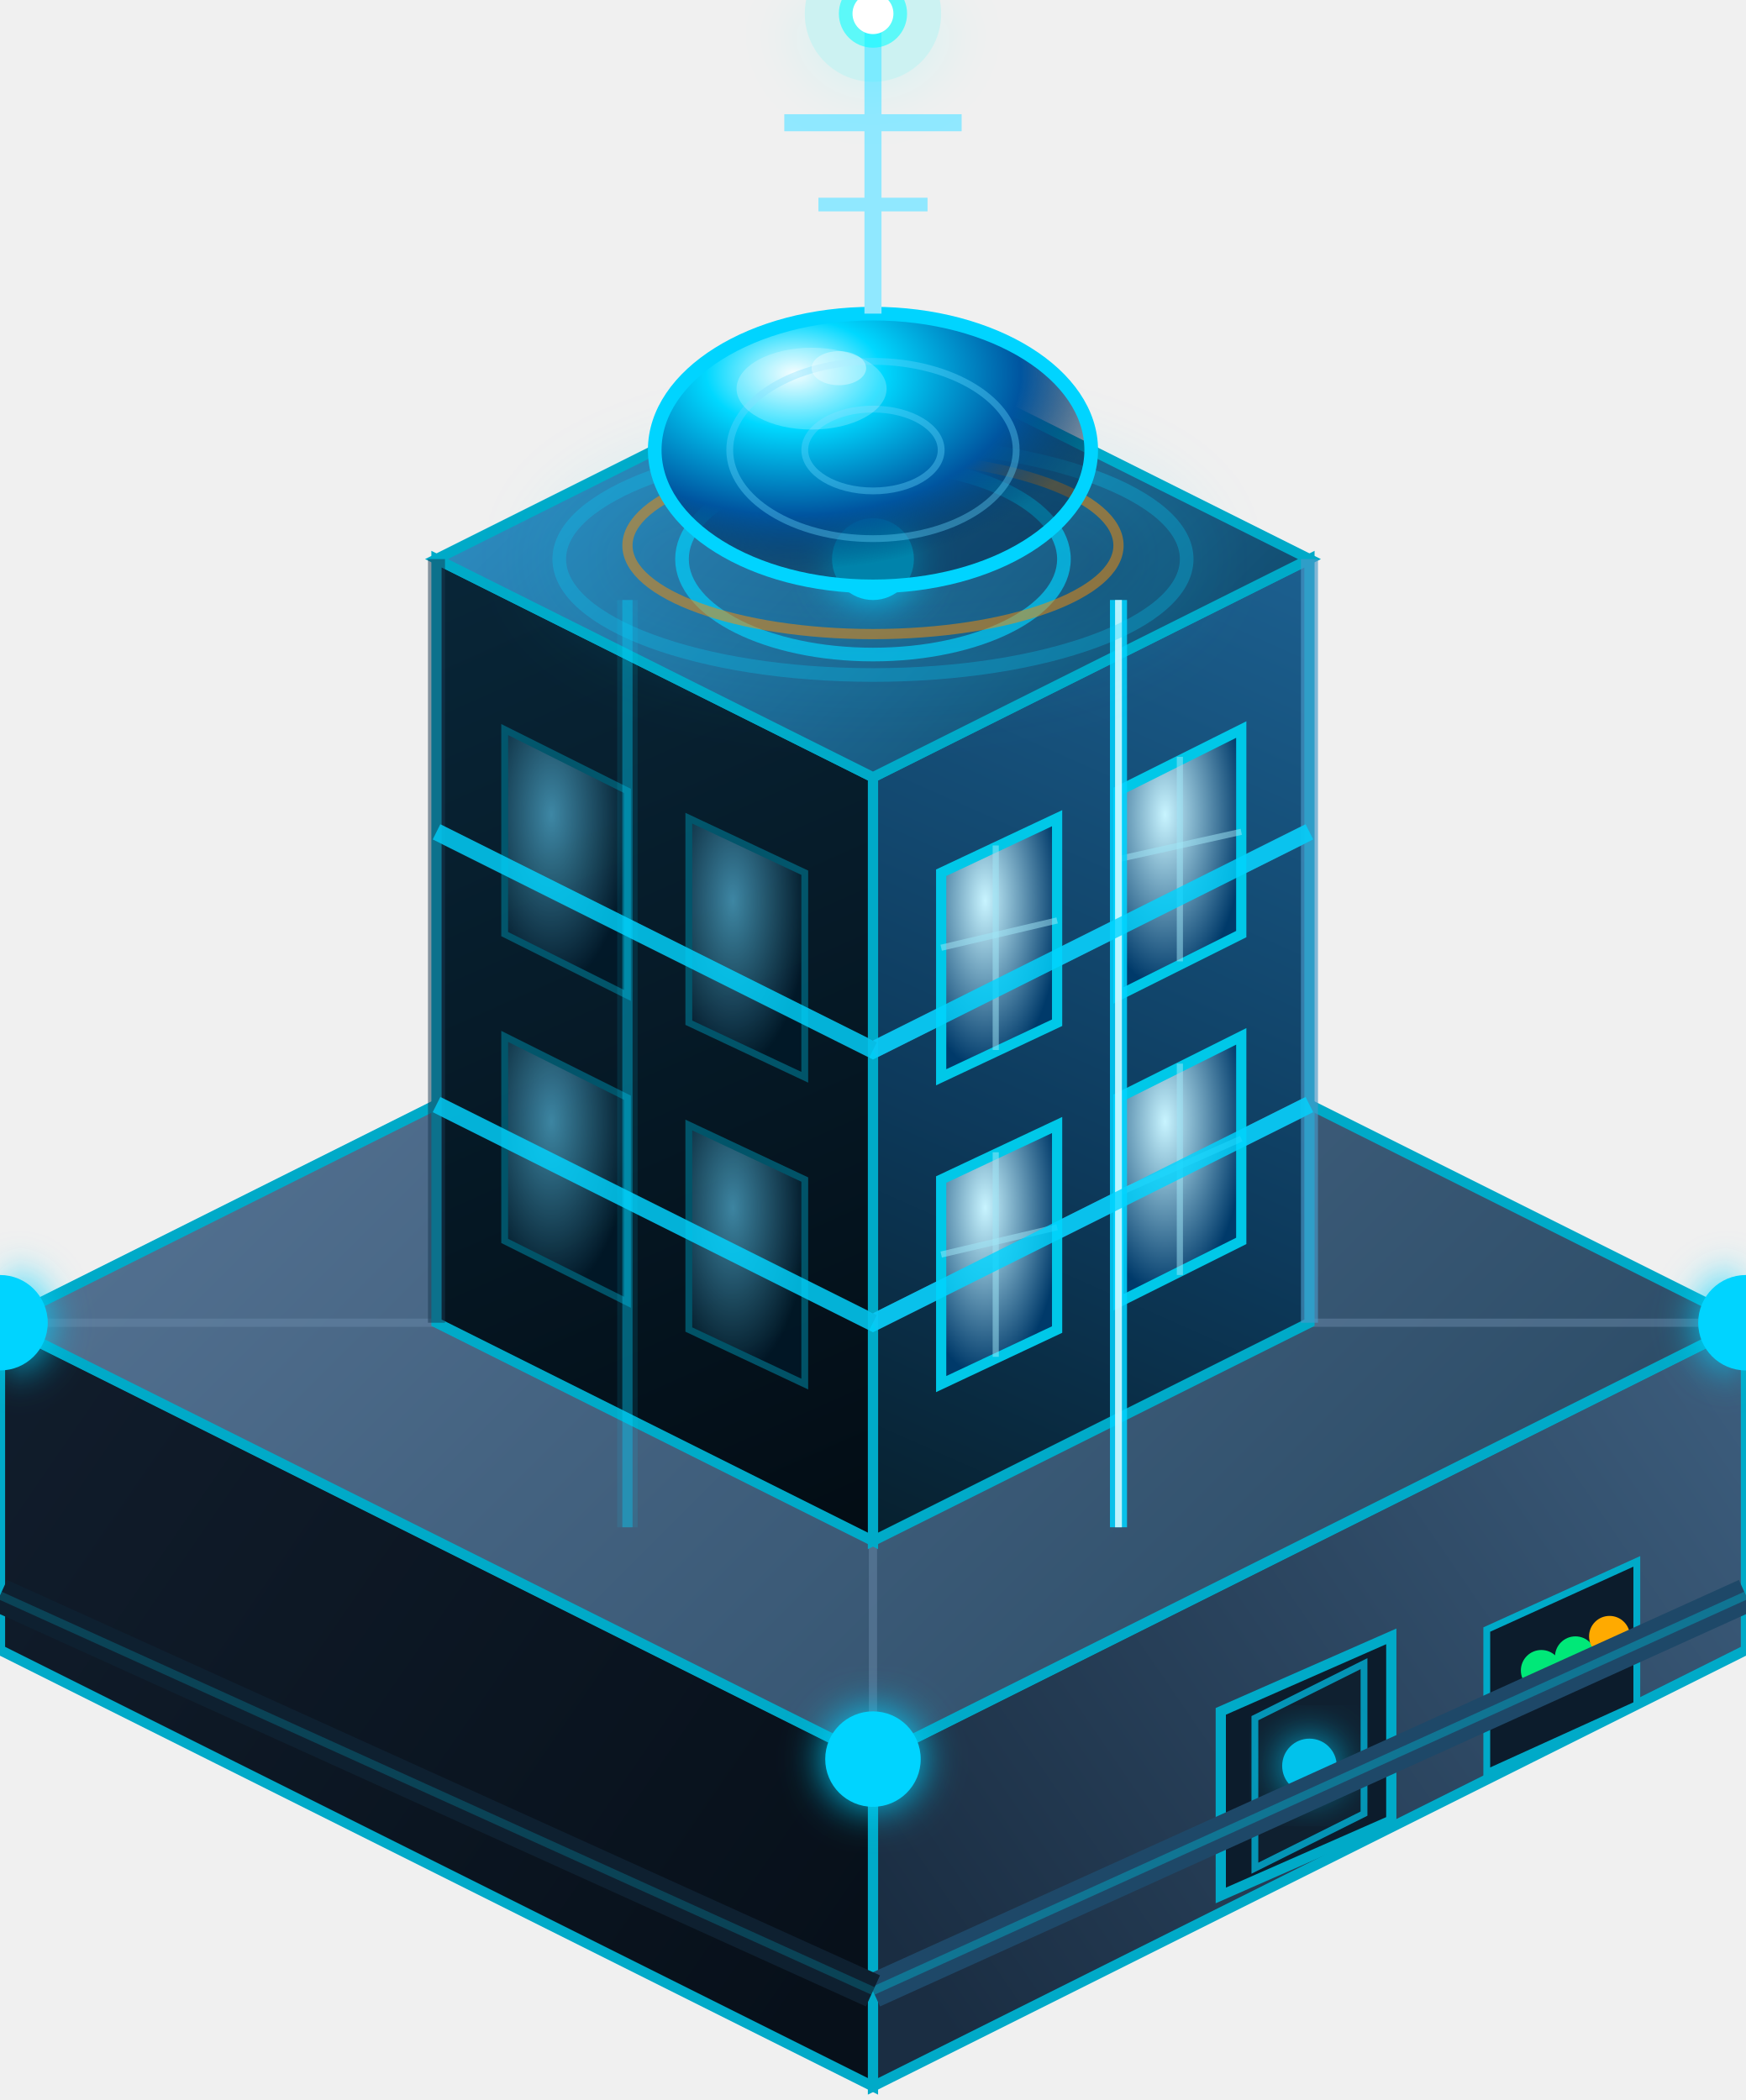
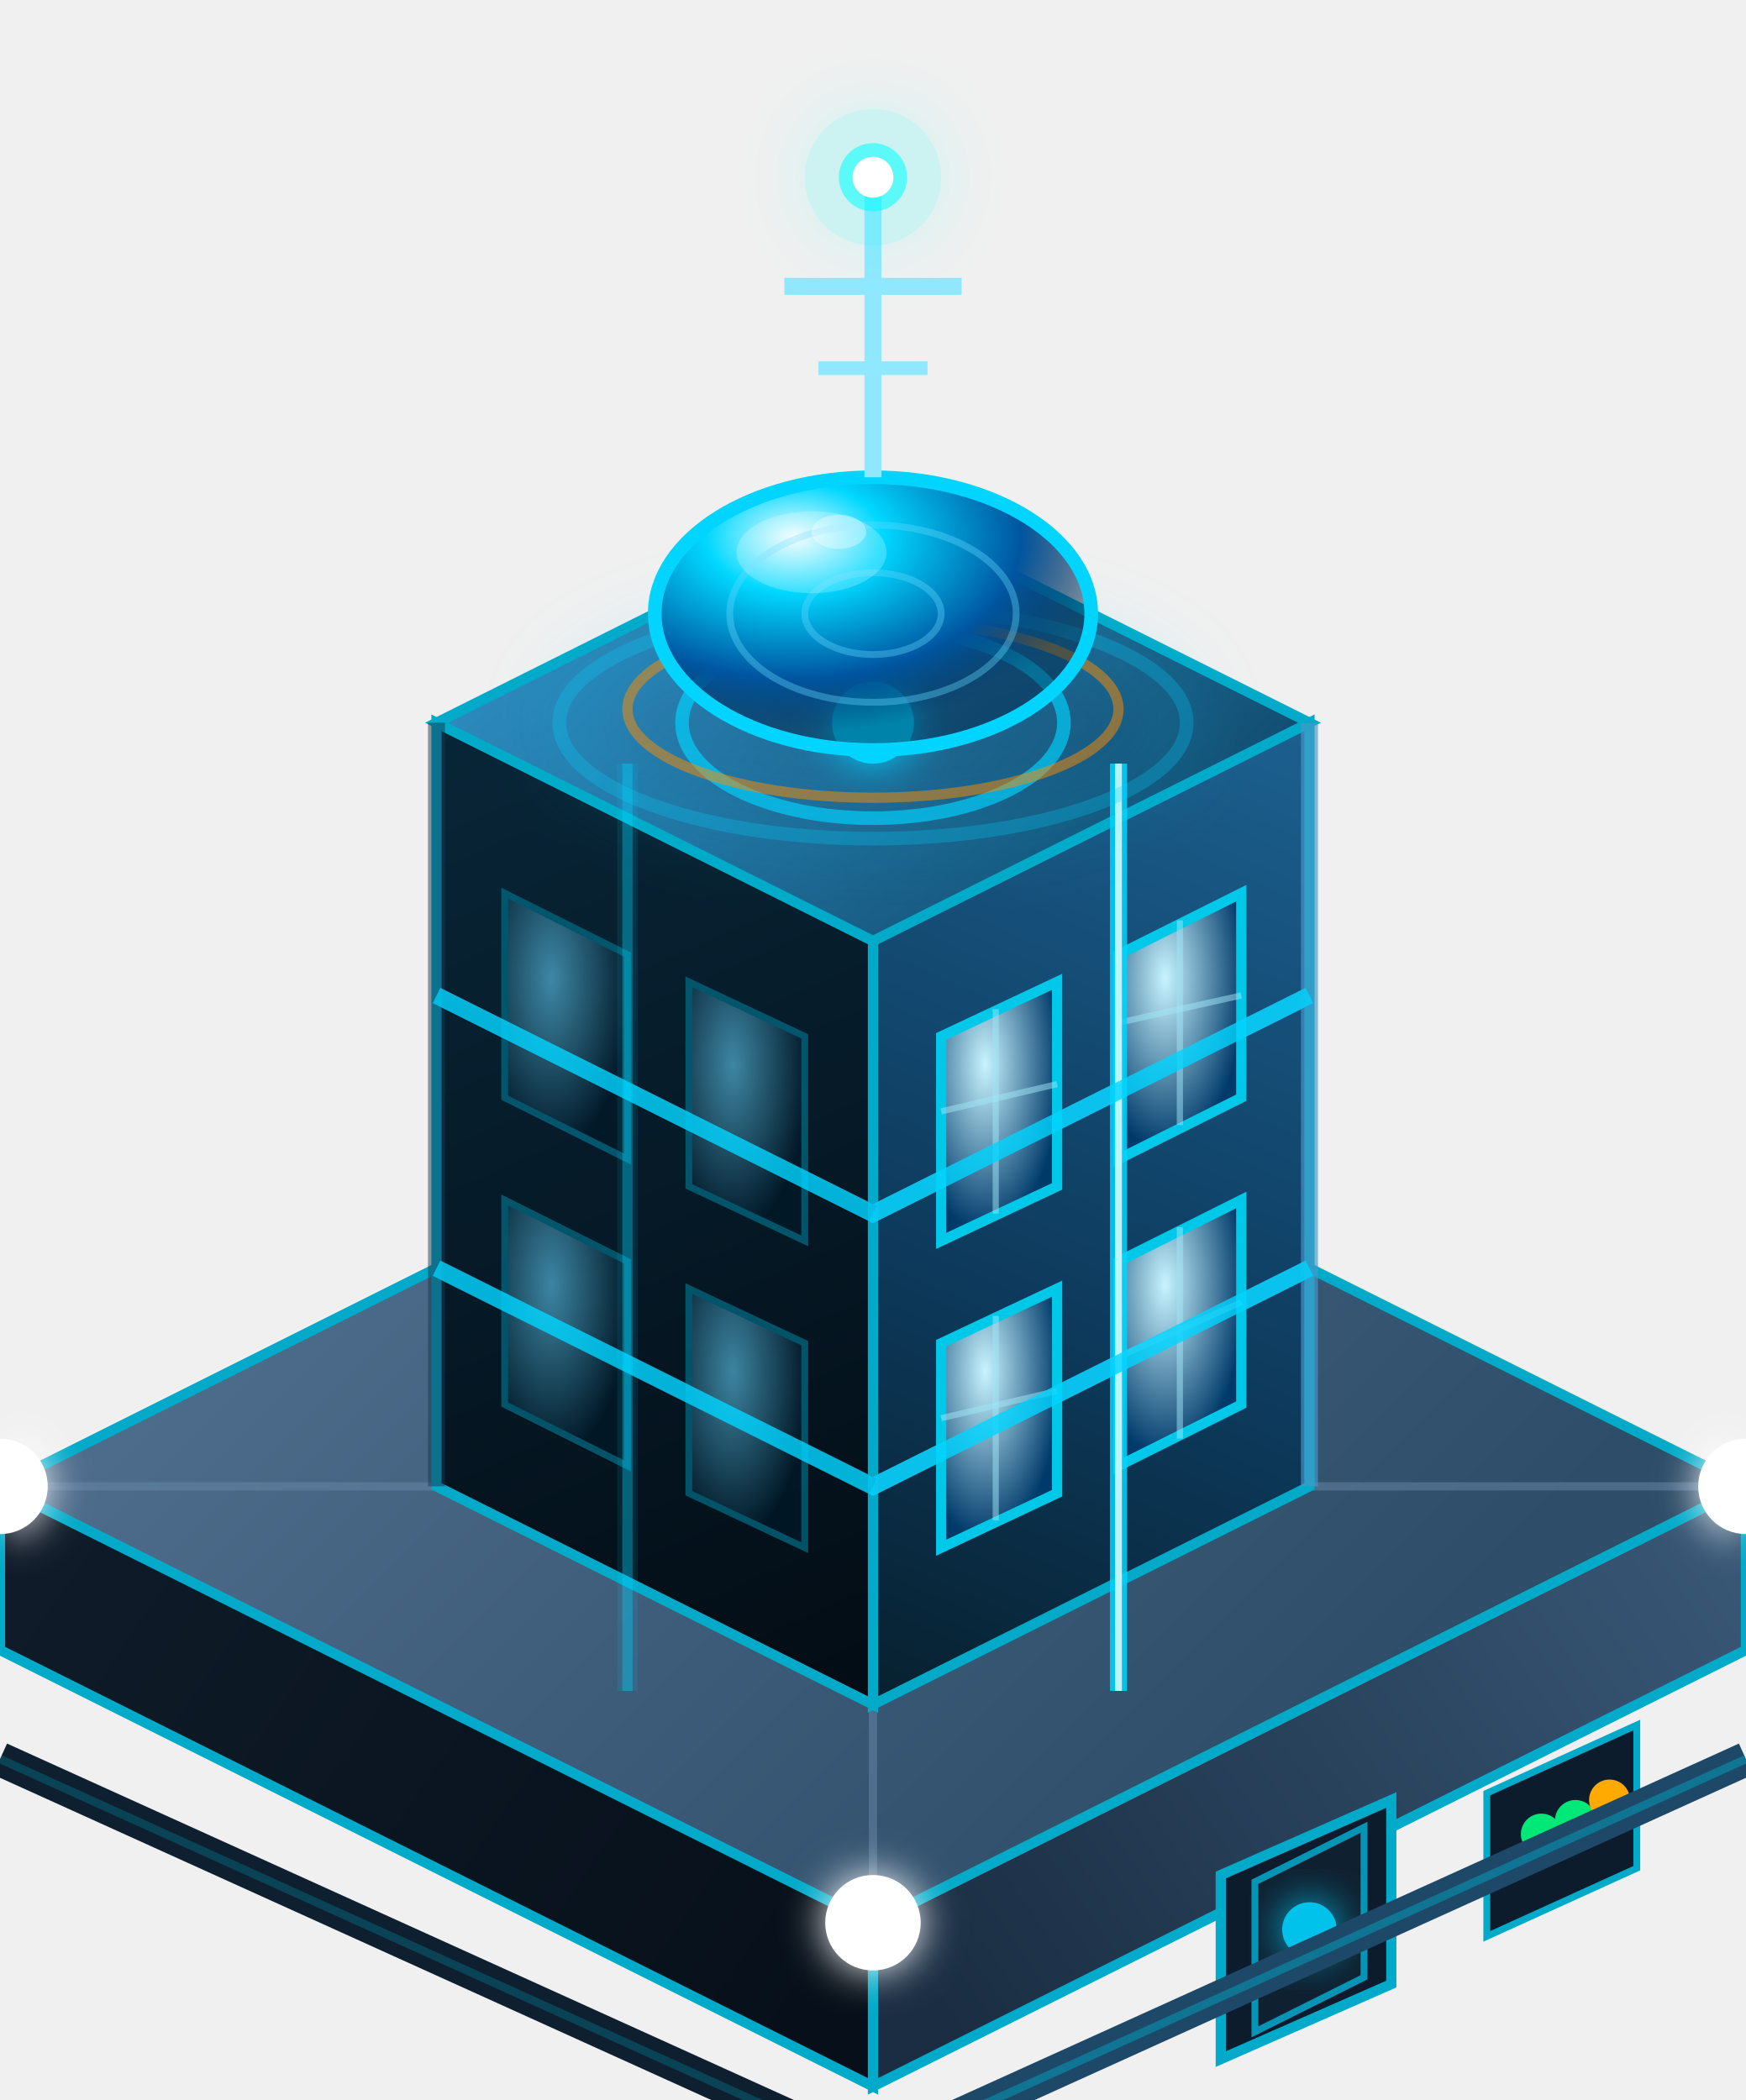
<svg xmlns="http://www.w3.org/2000/svg" viewBox="-128 -178 256 308" width="256" height="308">
  <defs>
    <linearGradient id="fR" gradientUnits="userSpaceOnUse" x1="128" y1="16" x2="0" y2="104">
      <stop offset="0%" stop-color="#3d5e7e" />
      <stop offset="100%" stop-color="#1a2d42" />
    </linearGradient>
    <linearGradient id="fL" gradientUnits="userSpaceOnUse" x1="-128" y1="16" x2="0" y2="104">
      <stop offset="0%" stop-color="#111d2c" />
      <stop offset="100%" stop-color="#07101a" />
    </linearGradient>
    <linearGradient id="fT" gradientUnits="userSpaceOnUse" x1="-64" y1="-48" x2="64" y2="80">
      <stop offset="0%" stop-color="#527090" />
      <stop offset="100%" stop-color="#2d4d68" />
    </linearGradient>
    <linearGradient id="tR" gradientUnits="userSpaceOnUse" x1="64" y1="-96" x2="0" y2="48">
      <stop offset="0%" stop-color="#1c6090" />
      <stop offset="60%" stop-color="#0d3a5c" />
      <stop offset="100%" stop-color="#07202e" />
    </linearGradient>
    <linearGradient id="tL" gradientUnits="userSpaceOnUse" x1="-64" y1="-96" x2="0" y2="48">
      <stop offset="0%" stop-color="#082638" />
      <stop offset="100%" stop-color="#030c14" />
    </linearGradient>
    <linearGradient id="tT" gradientUnits="userSpaceOnUse" x1="-32" y1="-128" x2="32" y2="-64">
      <stop offset="0%" stop-color="#2c8abe" />
      <stop offset="100%" stop-color="#124e72" />
    </linearGradient>
    <radialGradient id="dome" cx="32%" cy="22%" r="72%">
      <stop offset="0%" stop-color="#f2fdff" />
      <stop offset="28%" stop-color="#00d8ff" />
      <stop offset="72%" stop-color="#0055a0" />
      <stop offset="100%" stop-color="#002244" stop-opacity="0.45" />
    </radialGradient>
    <radialGradient id="winR" cx="38%" cy="32%" r="65%">
      <stop offset="0%" stop-color="#c8f4ff" />
      <stop offset="100%" stop-color="#003a6a" />
    </radialGradient>
    <radialGradient id="winL" cx="38%" cy="32%" r="65%">
      <stop offset="0%" stop-color="#50aacc" />
      <stop offset="100%" stop-color="#001828" />
    </radialGradient>
    <filter id="glow" x="-60%" y="-60%" width="220%" height="220%">
      <feGaussianBlur stdDeviation="3" result="blur" />
      <feMerge>
        <feMergeNode in="blur" />
        <feMergeNode in="SourceGraphic" />
      </feMerge>
    </filter>
    <filter id="softglow" x="-80%" y="-80%" width="260%" height="260%">
      <feGaussianBlur stdDeviation="5" result="blur" />
      <feMerge>
        <feMergeNode in="blur" />
        <feMergeNode in="SourceGraphic" />
      </feMerge>
    </filter>
  </defs>
-   <polygon points="128,64 0,128 0,80 128,16" fill="url(#fR)" stroke="#00aac8" stroke-width="1.5" />
-   <polygon points="-128,64 0,128 0,80 -128,16" fill="url(#fL)" stroke="#00aac8" stroke-width="1.5" />
-   <polygon points="0,-48 128,16 0,80 -128,16" fill="url(#fT)" stroke="#00aac8" stroke-width="1.5" />
-   <line x1="0" y1="-48" x2="0" y2="80" stroke="#6888a8" stroke-width="1.2" opacity="0.5" />
-   <line x1="-128" y1="16" x2="128" y2="16" stroke="#6888a8" stroke-width="1.2" opacity="0.5" />
-   <polygon points="0,-4 52,16 0,36 -52,16" fill="none" stroke="#ff8c00" stroke-width="2.5" />
-   <polygon points="0,4  36,16 0,28 -36,16" fill="none" stroke="#ff8c00" stroke-width="1.5" opacity="0.55" />
-   <line x1="-52" y1="16" x2="52" y2="16" stroke="#ff8c00" stroke-width="1" opacity="0.5" />
-   <line x1="0" y1="-4" x2="0" y2="36" stroke="#ff8c00" stroke-width="1" opacity="0.5" />
-   <circle cx="128" cy="16" r="7" fill="#00d4ff" filter="url(#glow)" />
-   <circle cx="-128" cy="16" r="7" fill="#00d4ff" filter="url(#glow)" />
-   <circle cx="0" cy="80" r="7" fill="#00d4ff" filter="url(#glow)" />
-   <polygon points="51,100 76,89 76,62 51,73" fill="#0c1c2c" stroke="#00aac8" stroke-width="1.5" />
-   <polygon points="56,96  72,88 72,66 56,74" fill="#112233" stroke="#00d4ff" stroke-width="1" opacity="0.65" />
-   <circle cx="64" cy="81" r="4" fill="#00d4ff" opacity="0.9" filter="url(#glow)" />
-   <polygon points="90,82 112,72 112,51 90,61" fill="#0c1c2c" stroke="#00aac8" stroke-width="1" />
-   <circle cx="98" cy="67" r="3" fill="#00e878" />
-   <circle cx="103" cy="65" r="3" fill="#00e878" />
-   <circle cx="108" cy="62" r="3" fill="#ffaa00" />
-   <line x1="128" y1="56" x2="0" y2="114" stroke="#1e4868" stroke-width="5" />
-   <line x1="128" y1="56" x2="0" y2="114" stroke="#00aac8" stroke-width="1.2" opacity="0.45" />
-   <line x1="-128" y1="56" x2="0" y2="114" stroke="#0e2030" stroke-width="5" />
-   <line x1="-128" y1="56" x2="0" y2="114" stroke="#00aac8" stroke-width="1.2" opacity="0.25" />
-   <polygon points="64,16 0,48 0,-64 64,-96" fill="url(#tR)" stroke="#00aac8" stroke-width="1.5" />
-   <polygon points="-64,16 0,48 0,-64 -64,-96" fill="url(#tL)" stroke="#00aac8" stroke-width="1.5" />
-   <polygon points="0,-128 64,-96 0,-64 -64,-96" fill="url(#tT)" stroke="#00aac8" stroke-width="1.5" />
-   <line x1="64" y1="-96" x2="64" y2="16" stroke="#4898c8" stroke-width="2.5" opacity="0.65" />
-   <line x1="-64" y1="-96" x2="-64" y2="16" stroke="#183850" stroke-width="2.5" opacity="0.5" />
-   <line x1="64" y1="-16" x2="0" y2="16" stroke="#3a8ab8" stroke-width="2.5" opacity="0.75" />
-   <line x1="-64" y1="-16" x2="0" y2="16" stroke="#1a3850" stroke-width="2.5" opacity="0.55" />
-   <line x1="64" y1="-56" x2="0" y2="-24" stroke="#3a8ab8" stroke-width="2.5" opacity="0.75" />
-   <line x1="-64" y1="-56" x2="0" y2="-24" stroke="#1a3850" stroke-width="2.5" opacity="0.55" />
-   <polygon points="10,25 27,17 27,-13 10,-5" fill="url(#winR)" stroke="#00c8e8" stroke-width="1.5" />
-   <line x1="18" y1="21" x2="18" y2="-9" stroke="#a0e8f8" stroke-width="0.9" opacity="0.5" />
-   <line x1="10" y1="6" x2="27" y2="2" stroke="#a0e8f8" stroke-width="0.9" opacity="0.5" />
-   <polygon points="36,13 54,4 54,-26 36,-17" fill="url(#winR)" stroke="#00c8e8" stroke-width="1.5" />
-   <line x1="45" y1="9" x2="45" y2="-22" stroke="#a0e8f8" stroke-width="0.9" opacity="0.5" />
-   <line x1="36" y1="-3" x2="54" y2="-11" stroke="#a0e8f8" stroke-width="0.9" opacity="0.5" />
-   <polygon points="10,-20 27,-28 27,-58 10,-50" fill="url(#winR)" stroke="#00c8e8" stroke-width="1.5" />
-   <line x1="18" y1="-24" x2="18" y2="-54" stroke="#a0e8f8" stroke-width="0.9" opacity="0.5" />
-   <line x1="10" y1="-39" x2="27" y2="-43" stroke="#a0e8f8" stroke-width="0.9" opacity="0.5" />
-   <polygon points="36,-32 54,-41 54,-71 36,-62" fill="url(#winR)" stroke="#00c8e8" stroke-width="1.5" />
-   <line x1="45" y1="-37" x2="45" y2="-67" stroke="#a0e8f8" stroke-width="0.9" opacity="0.5" />
-   <line x1="36" y1="-52" x2="54" y2="-56" stroke="#a0e8f8" stroke-width="0.9" opacity="0.5" />
-   <polygon points="-10,25 -27,17 -27,-13 -10,-5" fill="url(#winL)" stroke="#006880" stroke-width="1" opacity="0.75" />
-   <polygon points="-36,13 -54,4 -54,-26 -36,-17" fill="url(#winL)" stroke="#006880" stroke-width="1" opacity="0.75" />
-   <polygon points="-10,-20 -27,-28 -27,-58 -10,-50" fill="url(#winL)" stroke="#006880" stroke-width="1" opacity="0.75" />
-   <polygon points="-36,-32 -54,-41 -54,-71 -36,-62" fill="url(#winL)" stroke="#006880" stroke-width="1" opacity="0.75" />
-   <line x1="36" y1="46" x2="36" y2="-90" stroke="#00d4ff" stroke-width="6" opacity="0.18" filter="url(#glow)" />
-   <line x1="36" y1="46" x2="36" y2="-90" stroke="#00d4ff" stroke-width="2.5" opacity="0.85" />
-   <line x1="36" y1="46" x2="36" y2="-90" stroke="#d0f8ff" stroke-width="1" opacity="0.9" />
-   <line x1="-36" y1="46" x2="-36" y2="-90" stroke="#00d4ff" stroke-width="3" opacity="0.10" />
-   <line x1="-36" y1="46" x2="-36" y2="-90" stroke="#00d4ff" stroke-width="1.5" opacity="0.35" />
-   <polyline points="64,-16 0,16 -64,-16" stroke="#00d4ff" stroke-width="2.5" fill="none" opacity="0.8" />
-   <polyline points="64,-56 0,-24 -64,-56" stroke="#00d4ff" stroke-width="2.5" fill="none" opacity="0.8" />
-   <ellipse cx="0" cy="-96" rx="28" ry="14" fill="none" stroke="#00d4ff" stroke-width="2" opacity="0.65" />
-   <circle cx="0" cy="-96" r="6" fill="#00d4ff" filter="url(#glow)" />
-   <ellipse cx="0" cy="-96" rx="46" ry="17" fill="none" stroke="#00d4ff" stroke-width="2" opacity="0.3" filter="url(#softglow)" />
-   <ellipse cx="0" cy="-98" rx="36" ry="13" fill="none" stroke="#ff8c00" stroke-width="1.5" opacity="0.5" />
-   <ellipse cx="0" cy="-112" rx="32" ry="20" fill="url(#dome)" stroke="#00d4ff" stroke-width="2" />
-   <ellipse cx="0" cy="-112" rx="21" ry="13" fill="none" stroke="#60d8ff" stroke-width="1" opacity="0.38" />
-   <ellipse cx="0" cy="-112" rx="10" ry="6" fill="none" stroke="#60d8ff" stroke-width="1" opacity="0.38" />
-   <ellipse cx="-9" cy="-121" rx="11" ry="6" fill="white" opacity="0.22" />
-   <ellipse cx="-5" cy="-124" rx="4" ry="2.5" fill="white" opacity="0.35" />
-   <line x1="0" y1="-132" x2="0" y2="-176" stroke="#90e8ff" stroke-width="2.5" />
-   <line x1="-13" y1="-160" x2="13" y2="-160" stroke="#90e8ff" stroke-width="2.5" />
-   <line x1="-8" y1="-148" x2="8" y2="-148" stroke="#90e8ff" stroke-width="2" />
-   <circle cx="0" cy="-176" r="10" fill="#00ffff" opacity="0.15" filter="url(#softglow)" />
-   <circle cx="0" cy="-176" r="5" fill="#00ffff" opacity="0.55" />
-   <circle cx="0" cy="-176" r="3" fill="#ffffff" />
+   <polygon points="128,64 0,128 0,104 128,40" fill="url(#fR)" stroke="#00aac8" stroke-width="1.5" />
+   <polygon points="-128,64 0,128 0,104 -128,40" fill="url(#fL)" stroke="#00aac8" stroke-width="1.5" />
+   <polygon points="0,-24 128,40 0,104 -128,40" fill="url(#fT)" stroke="#00aac8" stroke-width="1.5" />
+   <line x1="0" y1="-24" x2="0" y2="104" stroke="#6888a8" stroke-width="1.2" opacity="0.5" />
+   <line x1="-128" y1="40" x2="128" y2="40" stroke="#6888a8" stroke-width="1.2" opacity="0.5" />
+   <g transform="translate(0, 24)">
+     <polygon points="0,-4 52,16 0,36 -52,16" fill="none" stroke="#ff8c00" stroke-width="2.5" />
+     <polygon points="0,4  36,16 0,28 -36,16" fill="none" stroke="#ff8c00" stroke-width="1.5" opacity="0.55" />
+     <line x1="-52" y1="16" x2="52" y2="16" stroke="#ff8c00" stroke-width="1" opacity="0.5" />
+     <line x1="0" y1="-4" x2="0" y2="36" stroke="#ff8c00" stroke-width="1" opacity="0.5" />
+     <circle cx="128" cy="16" r="7" fill="#ffffff" filter="url(#glow)" />
+     <circle cx="-128" cy="16" r="7" fill="#ffffff" filter="url(#glow)" />
+     <circle cx="0" cy="80" r="7" fill="#ffffff" filter="url(#glow)" />
+     <polygon points="51,100 76,89 76,62 51,73" fill="#0c1c2c" stroke="#00aac8" stroke-width="1.5" />
+     <polygon points="56,96  72,88 72,66 56,74" fill="#112233" stroke="#00d4ff" stroke-width="1" opacity="0.65" />
+     <circle cx="64" cy="81" r="4" fill="#00d4ff" opacity="0.9" filter="url(#glow)" />
+     <polygon points="90,82 112,72 112,51 90,61" fill="#0c1c2c" stroke="#00aac8" stroke-width="1" />
+     <circle cx="98" cy="67" r="3" fill="#00e878" />
+     <circle cx="103" cy="65" r="3" fill="#00e878" />
+     <circle cx="108" cy="62" r="3" fill="#ffaa00" />
+     <line x1="128" y1="56" x2="0" y2="114" stroke="#1e4868" stroke-width="5" />
+     <line x1="128" y1="56" x2="0" y2="114" stroke="#00aac8" stroke-width="1.2" opacity="0.45" />
+     <line x1="-128" y1="56" x2="0" y2="114" stroke="#0e2030" stroke-width="5" />
+     <line x1="-128" y1="56" x2="0" y2="114" stroke="#00aac8" stroke-width="1.2" opacity="0.25" />
+     <polygon points="64,16 0,48 0,-64 64,-96" fill="url(#tR)" stroke="#00aac8" stroke-width="1.5" />
+     <polygon points="-64,16 0,48 0,-64 -64,-96" fill="url(#tL)" stroke="#00aac8" stroke-width="1.5" />
+     <polygon points="0,-128 64,-96 0,-64 -64,-96" fill="url(#tT)" stroke="#00aac8" stroke-width="1.5" />
+     <line x1="64" y1="-96" x2="64" y2="16" stroke="#4898c8" stroke-width="2.5" opacity="0.65" />
+     <line x1="-64" y1="-96" x2="-64" y2="16" stroke="#183850" stroke-width="2.5" opacity="0.5" />
+     <line x1="64" y1="-16" x2="0" y2="16" stroke="#3a8ab8" stroke-width="2.5" opacity="0.75" />
+     <line x1="-64" y1="-16" x2="0" y2="16" stroke="#1a3850" stroke-width="2.5" opacity="0.55" />
+     <line x1="64" y1="-56" x2="0" y2="-24" stroke="#3a8ab8" stroke-width="2.5" opacity="0.75" />
+     <line x1="-64" y1="-56" x2="0" y2="-24" stroke="#1a3850" stroke-width="2.5" opacity="0.55" />
+     <polygon points="10,25 27,17 27,-13 10,-5" fill="url(#winR)" stroke="#00c8e8" stroke-width="1.5" />
+     <line x1="18" y1="21" x2="18" y2="-9" stroke="#a0e8f8" stroke-width="0.9" opacity="0.5" />
+     <line x1="10" y1="6" x2="27" y2="2" stroke="#a0e8f8" stroke-width="0.9" opacity="0.5" />
+     <polygon points="36,13 54,4 54,-26 36,-17" fill="url(#winR)" stroke="#00c8e8" stroke-width="1.5" />
+     <line x1="45" y1="9" x2="45" y2="-22" stroke="#a0e8f8" stroke-width="0.9" opacity="0.5" />
+     <line x1="36" y1="-3" x2="54" y2="-11" stroke="#a0e8f8" stroke-width="0.9" opacity="0.5" />
+     <polygon points="10,-20 27,-28 27,-58 10,-50" fill="url(#winR)" stroke="#00c8e8" stroke-width="1.5" />
+     <line x1="18" y1="-24" x2="18" y2="-54" stroke="#a0e8f8" stroke-width="0.9" opacity="0.5" />
+     <line x1="10" y1="-39" x2="27" y2="-43" stroke="#a0e8f8" stroke-width="0.9" opacity="0.5" />
+     <polygon points="36,-32 54,-41 54,-71 36,-62" fill="url(#winR)" stroke="#00c8e8" stroke-width="1.5" />
+     <line x1="45" y1="-37" x2="45" y2="-67" stroke="#a0e8f8" stroke-width="0.9" opacity="0.5" />
+     <line x1="36" y1="-52" x2="54" y2="-56" stroke="#a0e8f8" stroke-width="0.9" opacity="0.5" />
+     <polygon points="-10,25 -27,17 -27,-13 -10,-5" fill="url(#winL)" stroke="#006880" stroke-width="1" opacity="0.75" />
+     <polygon points="-36,13 -54,4 -54,-26 -36,-17" fill="url(#winL)" stroke="#006880" stroke-width="1" opacity="0.75" />
+     <polygon points="-10,-20 -27,-28 -27,-58 -10,-50" fill="url(#winL)" stroke="#006880" stroke-width="1" opacity="0.75" />
+     <polygon points="-36,-32 -54,-41 -54,-71 -36,-62" fill="url(#winL)" stroke="#006880" stroke-width="1" opacity="0.75" />
+     <line x1="36" y1="46" x2="36" y2="-90" stroke="#00d4ff" stroke-width="6" opacity="0.18" filter="url(#glow)" />
+     <line x1="36" y1="46" x2="36" y2="-90" stroke="#00d4ff" stroke-width="2.5" opacity="0.85" />
+     <line x1="36" y1="46" x2="36" y2="-90" stroke="#d0f8ff" stroke-width="1" opacity="0.9" />
+     <line x1="-36" y1="46" x2="-36" y2="-90" stroke="#00d4ff" stroke-width="3" opacity="0.10" />
+     <line x1="-36" y1="46" x2="-36" y2="-90" stroke="#00d4ff" stroke-width="1.5" opacity="0.35" />
+     <polyline points="64,-16 0,16 -64,-16" stroke="#00d4ff" stroke-width="2.5" fill="none" opacity="0.8" />
+     <polyline points="64,-56 0,-24 -64,-56" stroke="#00d4ff" stroke-width="2.5" fill="none" opacity="0.8" />
+     <ellipse cx="0" cy="-96" rx="28" ry="14" fill="none" stroke="#00d4ff" stroke-width="2" opacity="0.65" />
+     <circle cx="0" cy="-96" r="6" fill="#00d4ff" filter="url(#glow)" />
+     <ellipse cx="0" cy="-96" rx="46" ry="17" fill="none" stroke="#00d4ff" stroke-width="2" opacity="0.3" filter="url(#softglow)" />
+     <ellipse cx="0" cy="-98" rx="36" ry="13" fill="none" stroke="#ff8c00" stroke-width="1.5" opacity="0.5" />
+     <ellipse cx="0" cy="-112" rx="32" ry="20" fill="url(#dome)" stroke="#00d4ff" stroke-width="2" />
+     <ellipse cx="0" cy="-112" rx="21" ry="13" fill="none" stroke="#60d8ff" stroke-width="1" opacity="0.38" />
+     <ellipse cx="0" cy="-112" rx="10" ry="6" fill="none" stroke="#60d8ff" stroke-width="1" opacity="0.38" />
+     <ellipse cx="-9" cy="-121" rx="11" ry="6" fill="white" opacity="0.22" />
+     <ellipse cx="-5" cy="-124" rx="4" ry="2.5" fill="white" opacity="0.35" />
+     <line x1="0" y1="-132" x2="0" y2="-176" stroke="#90e8ff" stroke-width="2.5" />
+     <line x1="-13" y1="-160" x2="13" y2="-160" stroke="#90e8ff" stroke-width="2.5" />
+     <line x1="-8" y1="-148" x2="8" y2="-148" stroke="#90e8ff" stroke-width="2" />
+     <circle cx="0" cy="-176" r="10" fill="#00ffff" opacity="0.15" filter="url(#softglow)" />
+     <circle cx="0" cy="-176" r="5" fill="#00ffff" opacity="0.55" />
+     <circle cx="0" cy="-176" r="3" fill="#ffffff" />
+   </g>
</svg>
